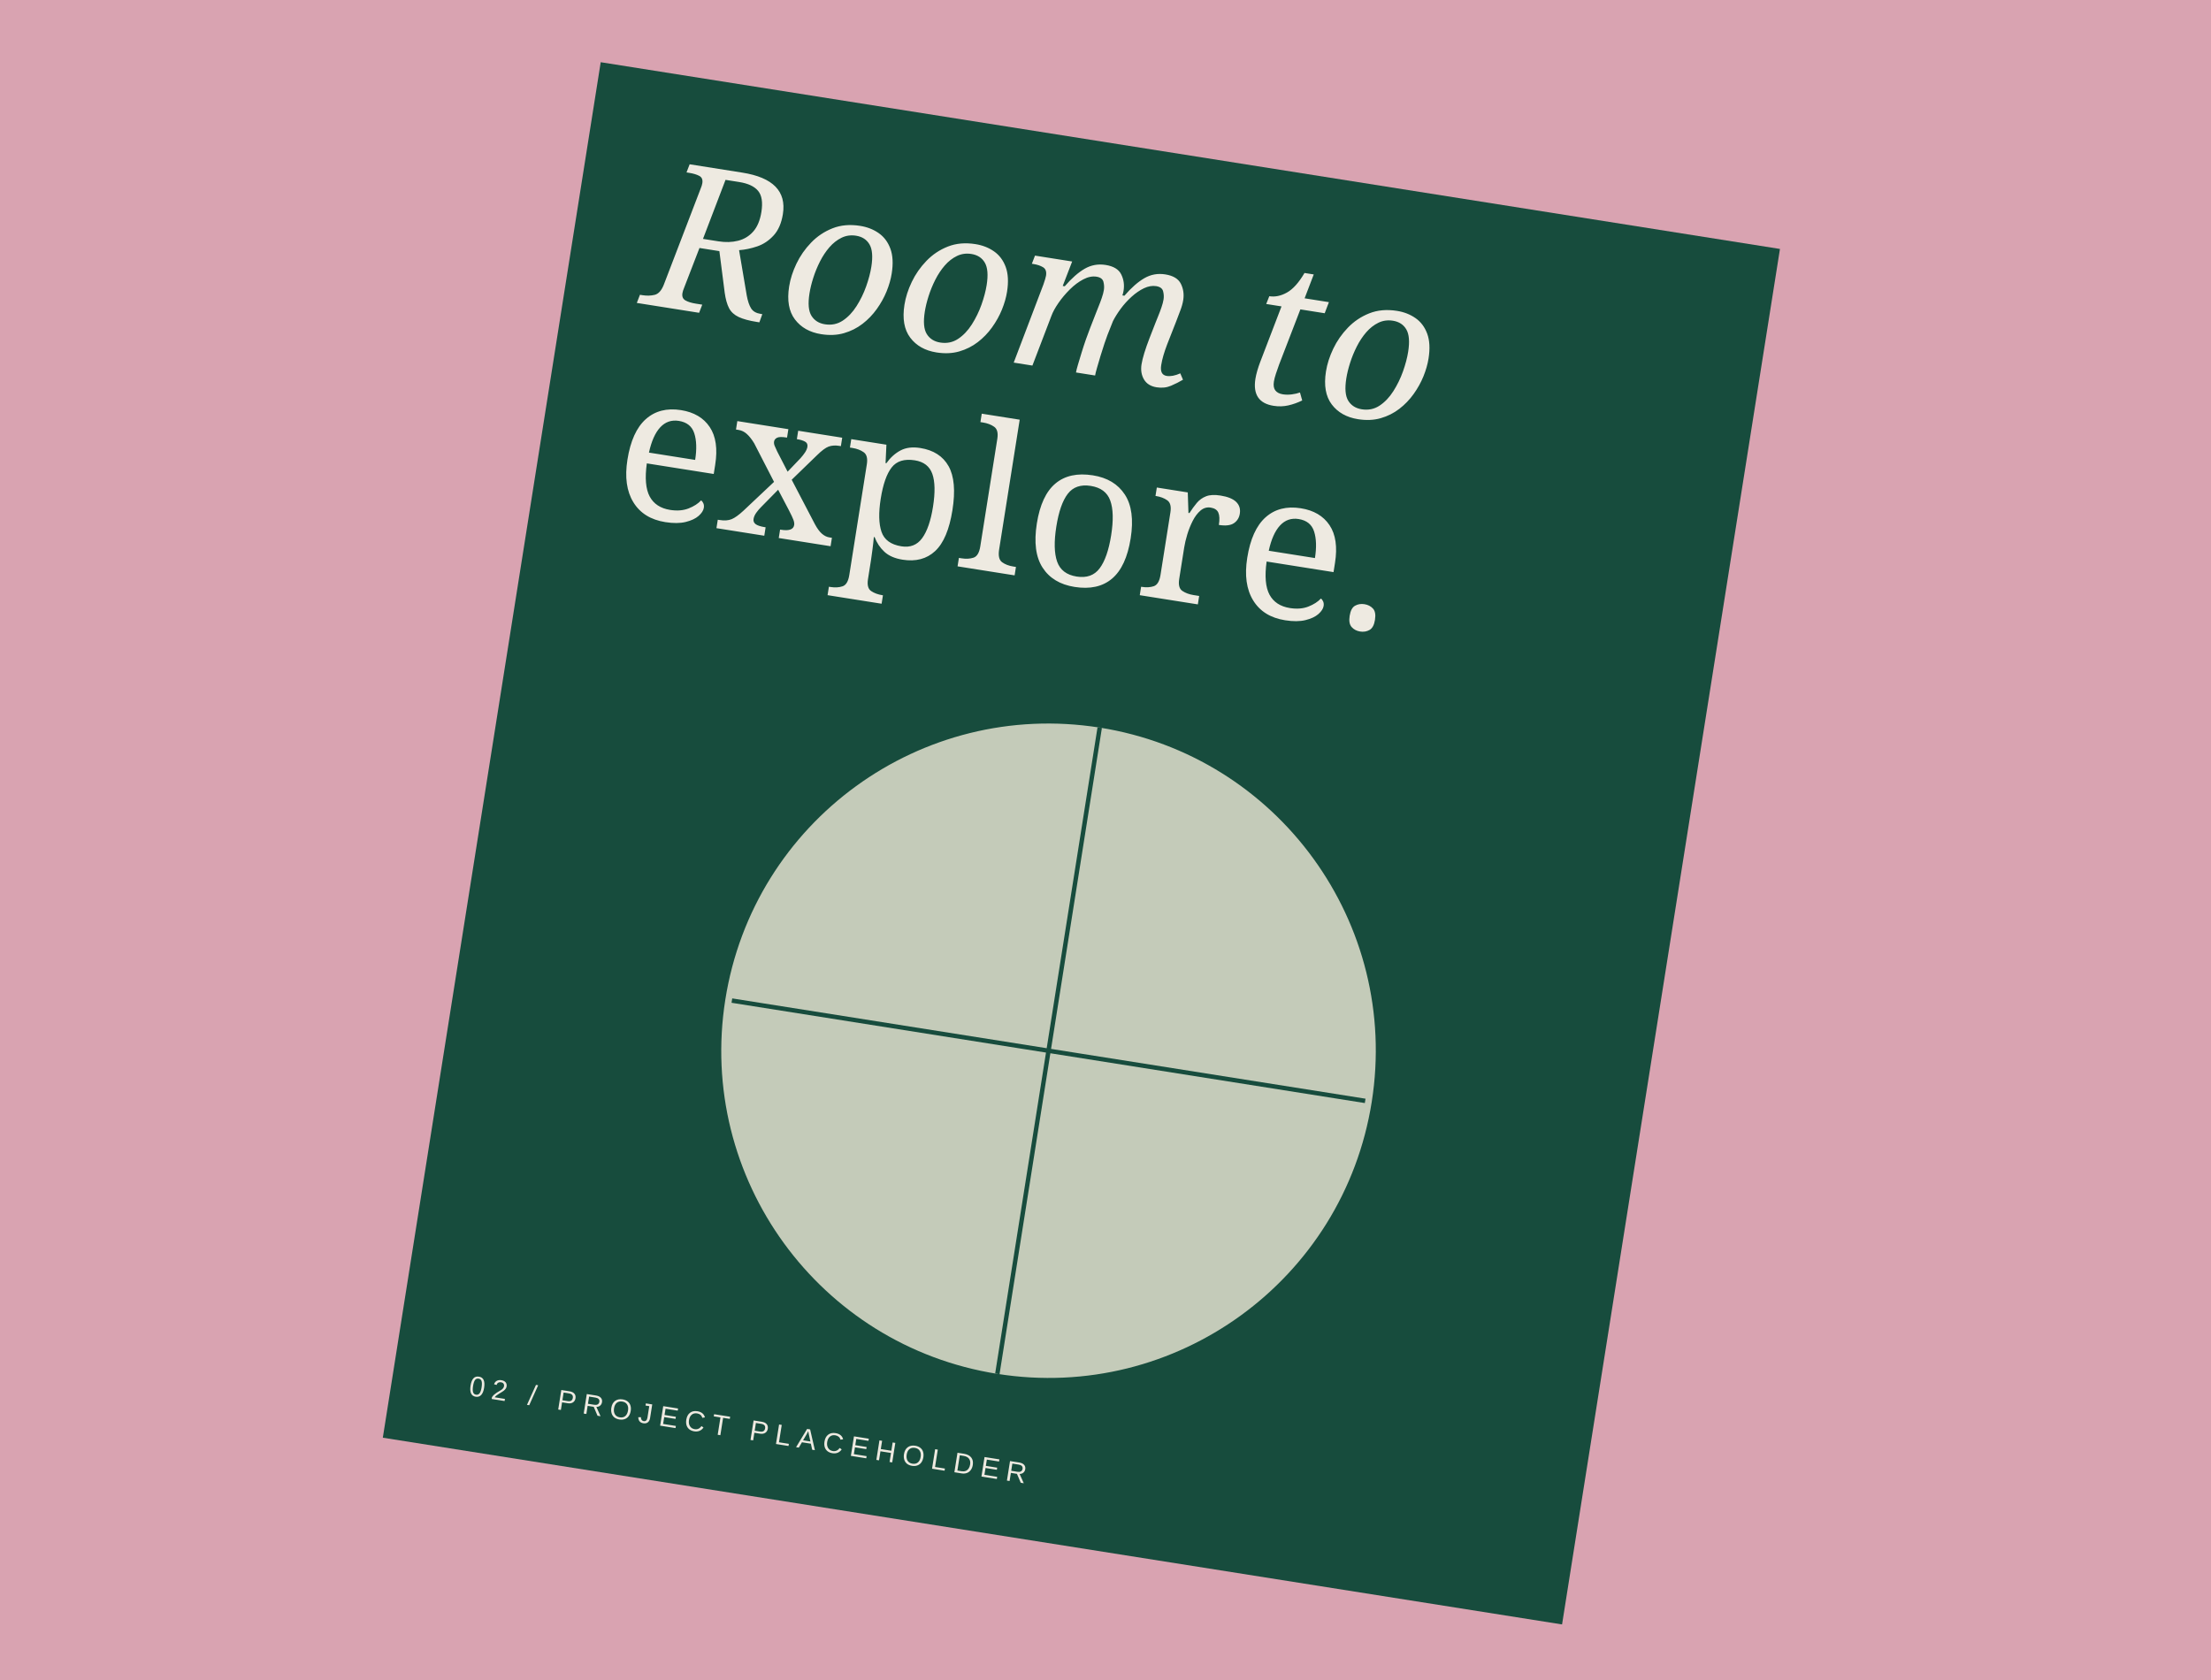
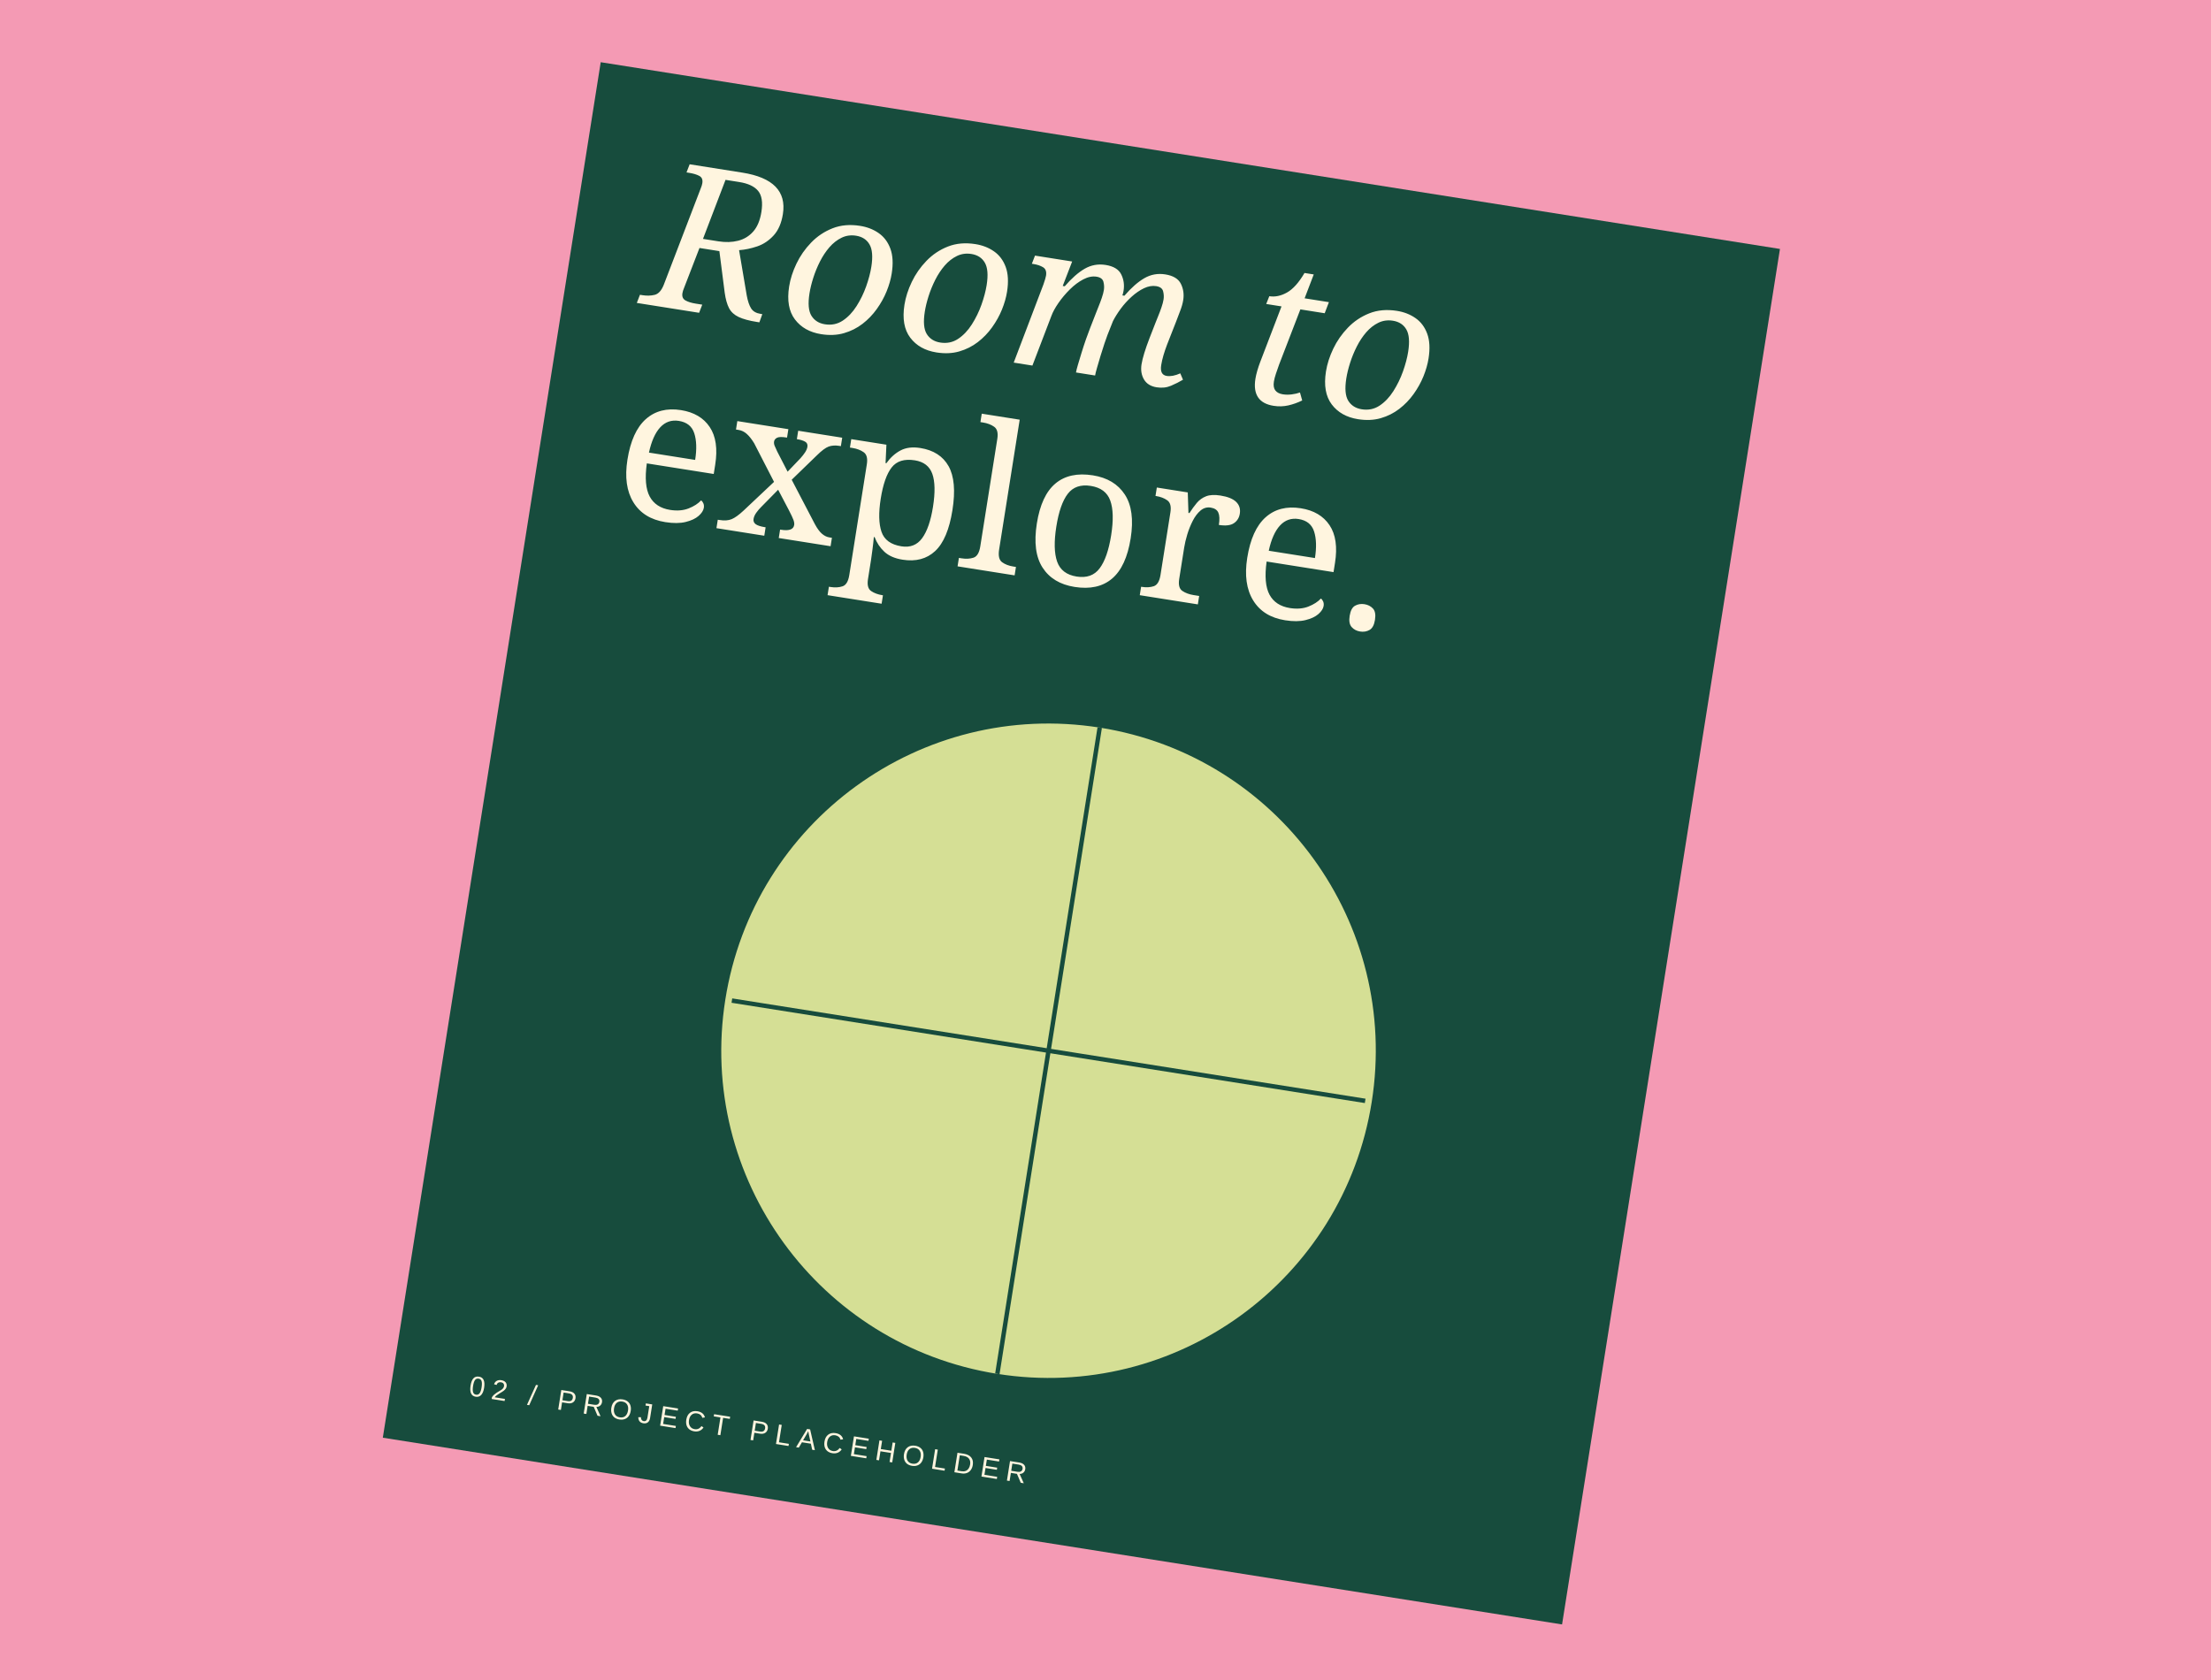
<svg xmlns="http://www.w3.org/2000/svg" width="1000" height="760" viewBox="0 0 1000 760">
-   <rect width="1000" height="760" fill="#d9a3b1" />
+   <rect width="1000" height="760" fill="#f49ab4" />
  <g transform="translate(220 65) rotate(9 260 310)">
    <rect width="540" height="630" fill="#174c3d" />
-     <text x="35" y="105" font-family="Georgia" font-style="italic" font-size="92" fill="#eeeae1">Room to</text>
-     <text x="35" y="200" font-family="Georgia" font-size="92" fill="#eeeae1">explore.</text>
-     <circle cx="270" cy="410" r="148" fill="#c4cbb9" />
+     <text x="35" y="105" font-family="Georgia" font-style="italic" font-size="92" fill="#fff5df">Room to</text>
+     <text x="35" y="200" font-family="Georgia" font-size="92" fill="#fff5df">explore.</text>
+     <circle cx="270" cy="410" r="148" fill="#d5df95" />
    <path d="M125 410h290M270 262v296" stroke="#174c3d" stroke-width="2" />
-     <text x="35" y="605" font-family="Arial" font-size="13" letter-spacing="3" fill="#eeeae1">02 / PROJECT PLACEHOLDER</text>
+     <text x="35" y="605" font-family="Arial" font-size="13" letter-spacing="3" fill="#fff5df">02 / PROJECT PLACEHOLDER</text>
  </g>
</svg>
